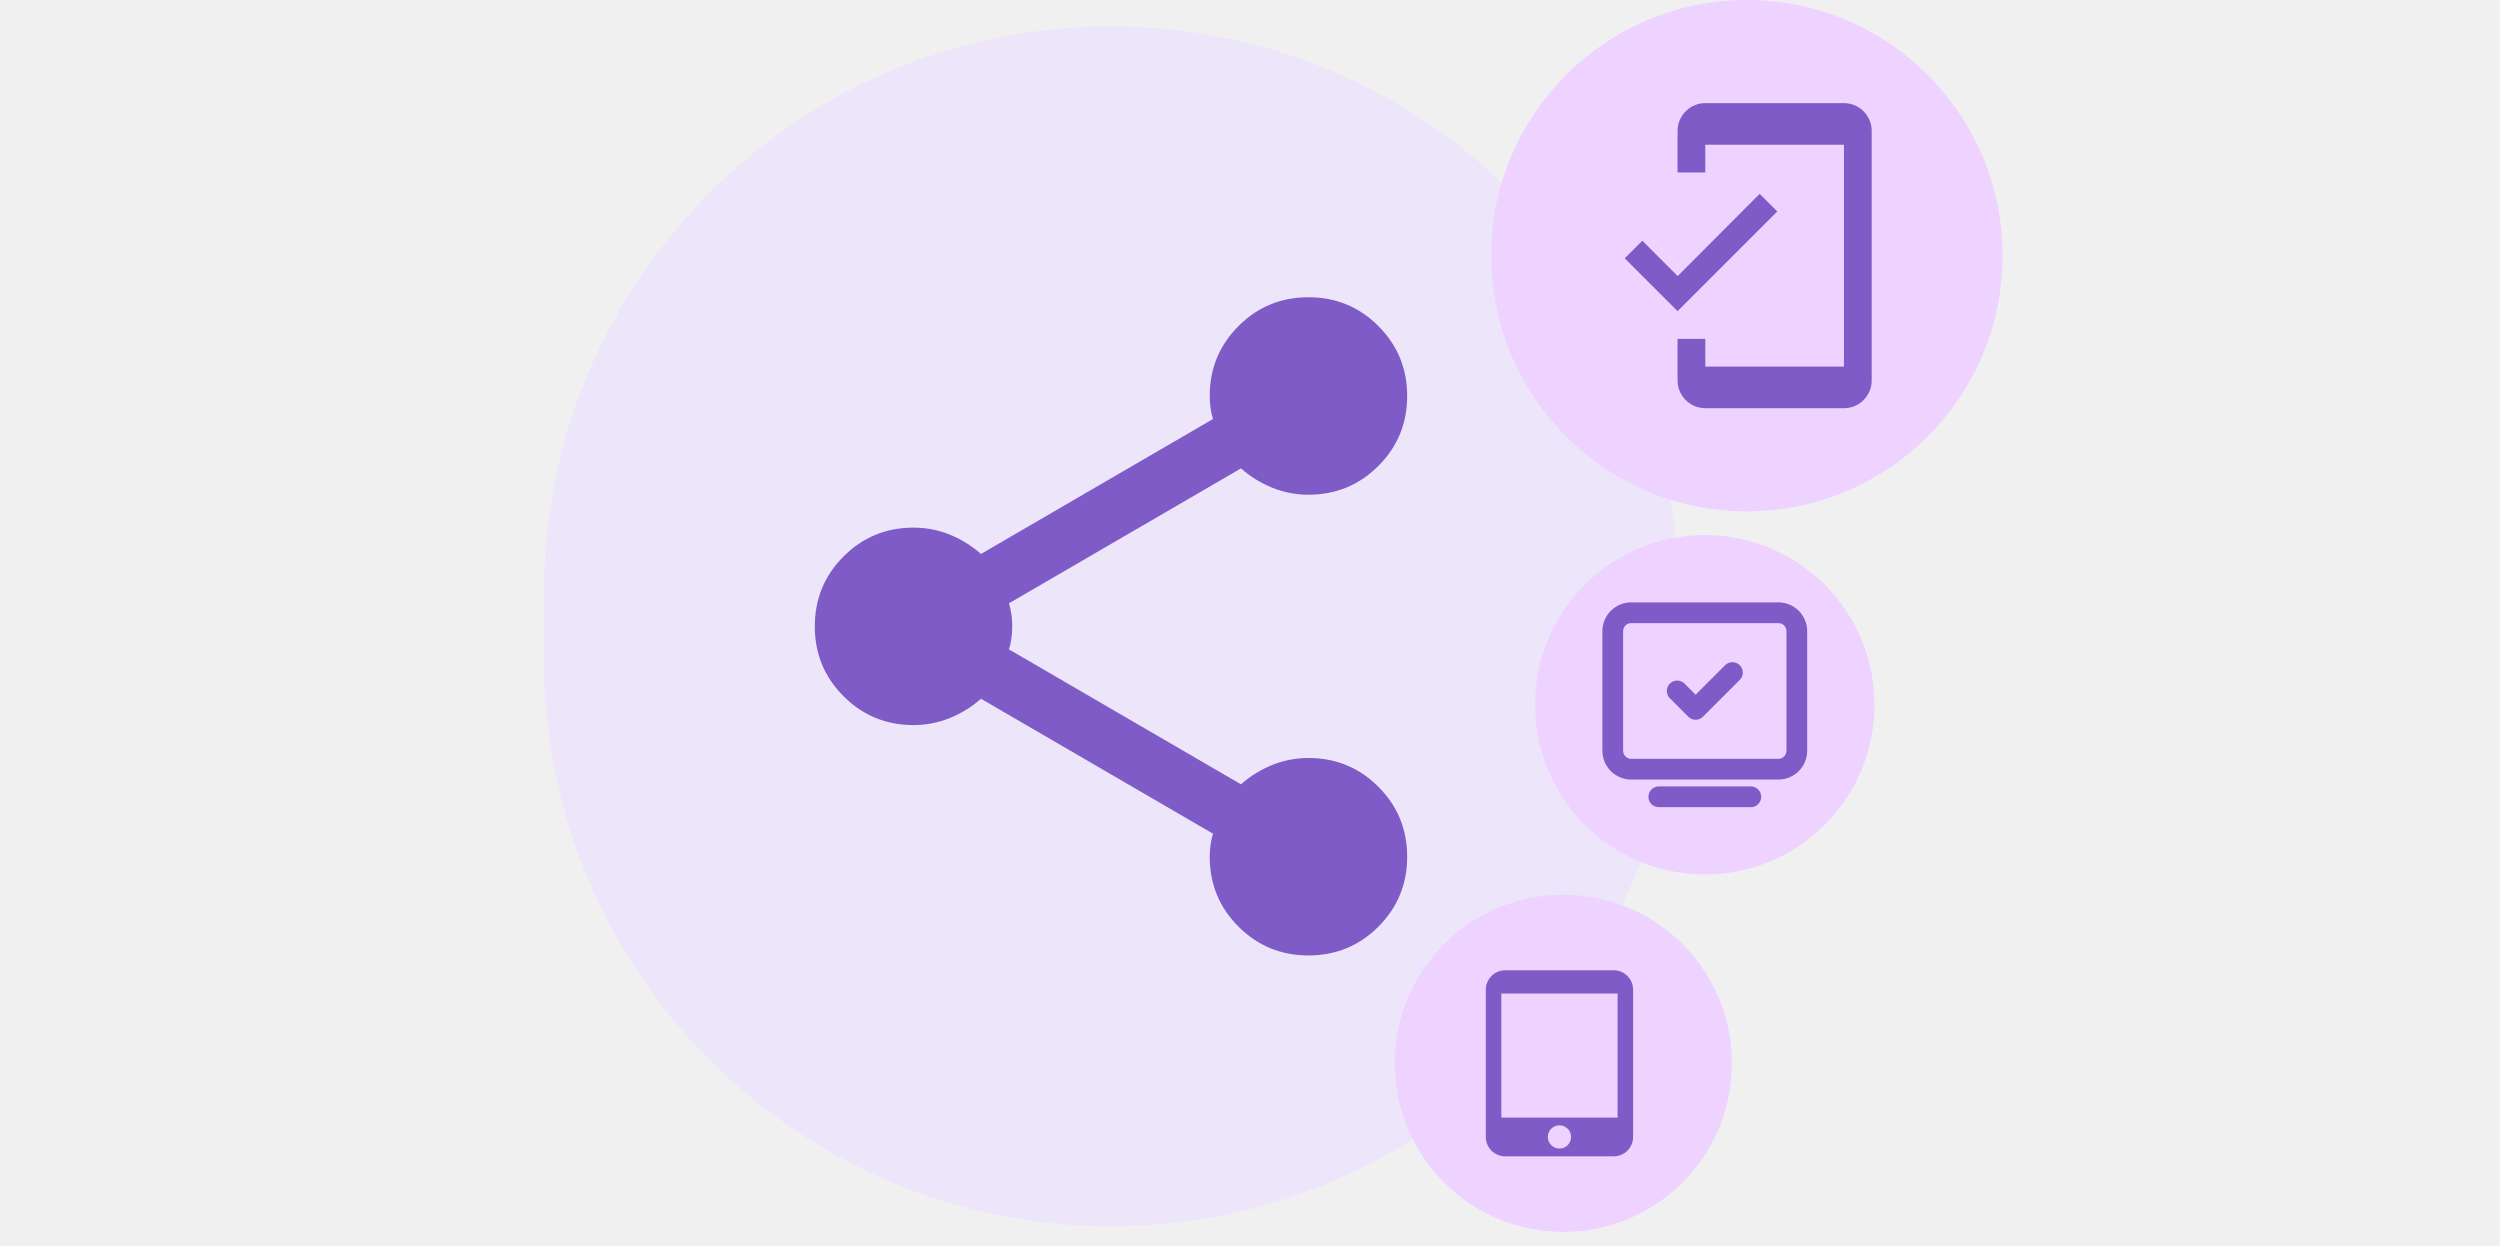
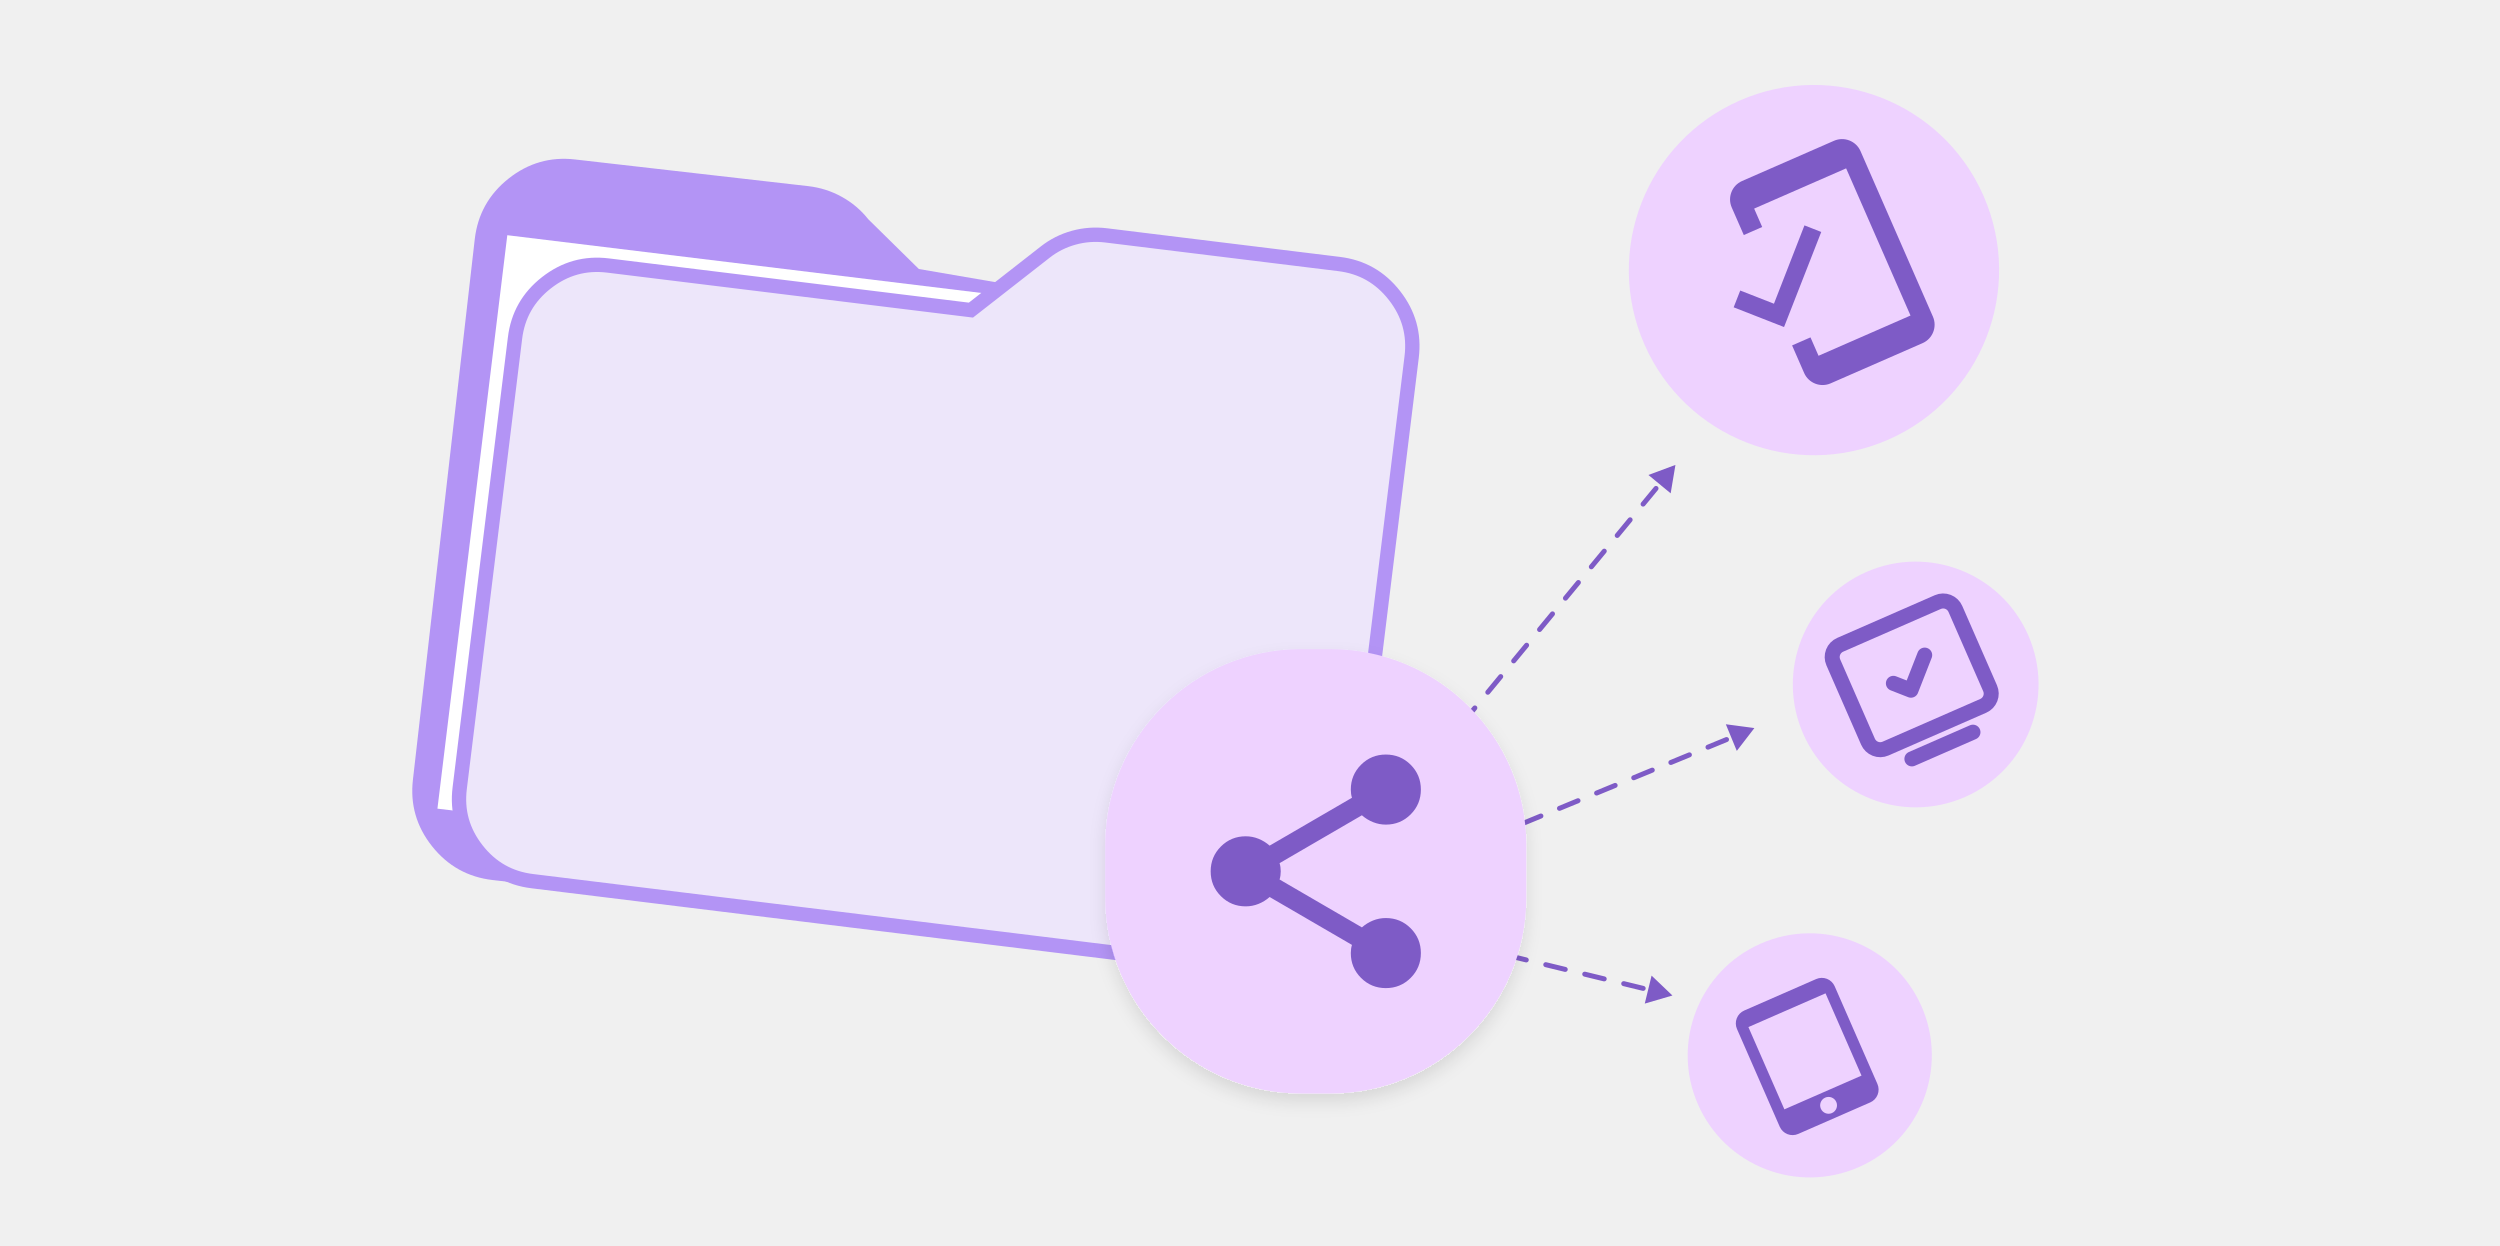
<svg xmlns="http://www.w3.org/2000/svg" width="285" height="142" viewBox="0 0 285 142" fill="none">
-   <rect x="62" y="3" width="129.304" height="136.808" rx="64.652" fill="#EDE6FA" />
-   <path d="M149.163 108.921C146.037 108.921 143.379 107.827 141.191 105.639C139.002 103.45 137.908 100.793 137.908 97.666C137.908 97.228 137.939 96.775 138.002 96.304C138.064 95.837 138.158 95.415 138.283 95.04L111.833 79.658C110.77 80.596 109.582 81.33 108.269 81.86C106.956 82.393 105.58 82.659 104.142 82.659C101.016 82.659 98.358 81.565 96.169 79.376C93.981 77.188 92.887 74.53 92.887 71.404C92.887 68.277 93.981 65.62 96.169 63.431C98.358 61.243 101.016 60.149 104.142 60.149C105.58 60.149 106.956 60.414 108.269 60.944C109.582 61.477 110.77 62.212 111.833 63.15L138.283 47.768C138.158 47.393 138.064 46.971 138.002 46.503C137.939 46.033 137.908 45.579 137.908 45.142C137.908 42.015 139.002 39.358 141.191 37.169C143.379 34.98 146.037 33.886 149.163 33.886C152.29 33.886 154.947 34.98 157.136 37.169C159.324 39.358 160.418 42.015 160.418 45.142C160.418 48.268 159.324 50.925 157.136 53.114C154.947 55.303 152.29 56.397 149.163 56.397C147.725 56.397 146.349 56.13 145.036 55.598C143.723 55.067 142.535 54.333 141.472 53.395L115.022 68.778C115.147 69.153 115.241 69.574 115.303 70.042C115.366 70.512 115.397 70.966 115.397 71.404C115.397 71.842 115.366 72.294 115.303 72.762C115.241 73.232 115.147 73.655 115.022 74.03L141.472 89.412C142.535 88.474 143.723 87.739 145.036 87.206C146.349 86.676 147.725 86.411 149.163 86.411C152.29 86.411 154.947 87.505 157.136 89.694C159.324 91.882 160.418 94.54 160.418 97.666C160.418 100.793 159.324 103.45 157.136 105.639C154.947 107.827 152.29 108.921 149.163 108.921Z" fill="#7E5BC6" />
-   <rect x="170" width="58.293" height="58.293" rx="29.147" fill="#EED2FF" />
-   <path d="M210.212 11.758H194.403C192.664 11.758 191.242 13.181 191.242 14.919V19.662H194.403V16.5H210.212V41.794H194.403V38.632H191.242V43.374C191.242 45.113 192.664 46.536 194.403 46.536H210.212C211.951 46.536 213.373 45.113 213.373 43.374V14.919C213.373 13.181 211.951 11.758 210.212 11.758ZM191.258 31.471L187.226 27.44L185.219 29.447L191.242 35.47L202.608 24.104L200.6 22.096L191.258 31.471V31.471Z" fill="#7E5BC6" />
-   <rect x="175" y="61" width="38.685" height="38.685" rx="19.342" fill="#EED2FF" />
-   <g clip-path="url(#clip0_3979_7960)">
-     <path d="M189.102 90.835H199.592" stroke="#7E5BC6" stroke-width="2.364" stroke-linecap="round" stroke-linejoin="round" />
-     <path d="M183.855 85.589V71.951C183.855 71.394 184.077 70.861 184.47 70.467C184.863 70.074 185.397 69.853 185.954 69.853H202.739C203.295 69.853 203.829 70.074 204.223 70.467C204.616 70.861 204.837 71.394 204.837 71.951V85.589C204.837 86.145 204.616 86.679 204.223 87.072C203.829 87.466 203.295 87.687 202.739 87.687H185.954C185.397 87.687 184.863 87.466 184.47 87.072C184.077 86.679 183.855 86.145 183.855 85.589Z" stroke="#7E5BC6" stroke-width="2.364" />
-     <path d="M191.203 78.769L193.301 80.868L197.498 76.671" stroke="#7E5BC6" stroke-width="2.364" stroke-linecap="round" stroke-linejoin="round" />
+   <path d="M190.656 113.487L188.28 111.218L187.503 114.41L190.656 113.487ZM165.043 107.547C165.196 107.584 165.35 107.49 165.387 107.338C165.424 107.185 165.331 107.031 165.178 106.994L165.043 107.547ZM167.399 107.534C167.247 107.497 167.093 107.591 167.056 107.744C167.018 107.896 167.112 108.05 167.265 108.087L167.399 107.534ZM169.486 108.628C169.639 108.665 169.793 108.571 169.83 108.419C169.867 108.266 169.773 108.112 169.621 108.075L169.486 108.628ZM171.842 108.616C171.689 108.578 171.535 108.672 171.498 108.825C171.461 108.977 171.555 109.131 171.707 109.168L171.842 108.616ZM173.929 109.709C174.081 109.746 174.235 109.653 174.272 109.5C174.309 109.347 174.216 109.193 174.063 109.156L173.929 109.709ZM176.284 109.697C176.132 109.66 175.978 109.753 175.941 109.906C175.904 110.059 175.997 110.213 176.15 110.25L176.284 109.697ZM178.371 110.79C178.524 110.827 178.678 110.734 178.715 110.581C178.752 110.428 178.658 110.275 178.506 110.237L178.371 110.79ZM180.727 110.778C180.574 110.741 180.42 110.834 180.383 110.987C180.346 111.14 180.44 111.294 180.592 111.331L180.727 110.778ZM182.814 111.871C182.966 111.909 183.12 111.815 183.157 111.662C183.195 111.51 183.101 111.356 182.948 111.319L182.814 111.871ZM185.17 111.859C185.017 111.822 184.863 111.916 184.826 112.068C184.789 112.221 184.882 112.375 185.035 112.412L185.17 111.859ZM187.256 112.953C187.409 112.99 187.563 112.896 187.6 112.743C187.637 112.591 187.544 112.437 187.391 112.4L187.256 112.953ZM189.612 112.94C189.46 112.903 189.306 112.997 189.268 113.149C189.231 113.302 189.325 113.456 189.478 113.493L189.612 112.94ZM163.933 107.276L165.043 107.547L165.178 106.994L164.067 106.724L163.933 107.276ZM167.265 108.087L169.486 108.628L169.621 108.075L167.399 107.534L167.265 108.087ZM171.707 109.168L173.929 109.709L174.063 109.156L171.842 108.616L171.707 109.168ZM176.15 110.25L178.371 110.79L178.506 110.237L176.284 109.697L176.15 110.25ZM180.592 111.331L182.814 111.871L182.948 111.319L180.727 110.778L180.592 111.331ZM185.035 112.412L187.256 112.953L187.391 112.4L185.17 111.859L185.035 112.412Z" fill="#7E5BC6" />
+   <path d="M200 83L196.744 82.565L197.995 85.602L200 83ZM167.307 96.775C167.452 96.715 167.522 96.548 167.462 96.403C167.402 96.258 167.236 96.189 167.09 96.248L167.307 96.775ZM169.207 95.377C169.061 95.436 168.992 95.603 169.052 95.748C169.112 95.893 169.278 95.963 169.423 95.903L169.207 95.377ZM171.54 95.031C171.685 94.971 171.754 94.805 171.694 94.66C171.634 94.514 171.468 94.445 171.323 94.505L171.54 95.031ZM173.439 93.633C173.294 93.693 173.224 93.859 173.284 94.005C173.344 94.15 173.51 94.219 173.656 94.159L173.439 93.633ZM175.772 93.288C175.917 93.228 175.986 93.061 175.927 92.916C175.867 92.771 175.7 92.702 175.555 92.761L175.772 93.288ZM177.671 91.89C177.526 91.95 177.457 92.116 177.517 92.261C177.577 92.406 177.743 92.476 177.888 92.416L177.671 91.89ZM180.004 91.544C180.15 91.484 180.219 91.318 180.159 91.173C180.099 91.028 179.933 90.958 179.788 91.018L180.004 91.544ZM181.904 90.146C181.759 90.206 181.689 90.373 181.749 90.518C181.809 90.663 181.975 90.732 182.121 90.672L181.904 90.146ZM184.237 89.801C184.382 89.741 184.451 89.575 184.391 89.429C184.332 89.284 184.165 89.215 184.02 89.275L184.237 89.801ZM186.136 88.403C185.991 88.463 185.922 88.629 185.982 88.774C186.041 88.92 186.208 88.989 186.353 88.929L186.136 88.403ZM188.469 88.057C188.614 87.998 188.684 87.831 188.624 87.686C188.564 87.541 188.398 87.472 188.252 87.531L188.469 88.057ZM190.369 86.66C190.223 86.719 190.154 86.886 190.214 87.031C190.274 87.176 190.44 87.246 190.585 87.186L190.369 86.66ZM192.702 86.314C192.847 86.254 192.916 86.088 192.856 85.943C192.796 85.797 192.63 85.728 192.485 85.788L192.702 86.314ZM194.601 84.916C194.456 84.976 194.387 85.142 194.446 85.288C194.506 85.433 194.673 85.502 194.818 85.442L194.601 84.916ZM196.934 84.571C197.079 84.511 197.149 84.344 197.089 84.199C197.029 84.054 196.863 83.985 196.717 84.044L196.934 84.571ZM198.834 83.173C198.688 83.233 198.619 83.399 198.679 83.544C198.739 83.689 198.905 83.759 199.05 83.699L198.834 83.173ZM166.249 97.21L167.307 96.775L167.09 96.248L166.032 96.684L166.249 97.21ZM169.423 95.903L171.54 95.031L171.323 94.505L169.207 95.377L169.423 95.903ZM173.656 94.159L175.772 93.288L175.555 92.761L173.439 93.633L173.656 94.159ZM177.888 92.416L180.004 91.544L179.788 91.018L177.671 91.89L177.888 92.416ZM182.121 90.672L184.237 89.801L184.02 89.275L181.904 90.146L182.121 90.672ZM186.353 88.929L188.469 88.057L188.252 87.531L186.136 88.403L186.353 88.929ZM190.585 87.186L192.702 86.314L192.485 85.788L190.369 86.66L190.585 87.186ZM194.818 85.442L196.934 84.571L196.717 84.044L194.601 84.916L194.818 85.442Z" fill="#7E5BC6" />
+   <path d="M191 53L187.922 54.149L190.456 56.24L191 53ZM165.402 84.461C165.502 84.34 165.485 84.161 165.364 84.061C165.243 83.961 165.064 83.978 164.964 84.099L165.402 84.461ZM166.439 82.312C166.339 82.433 166.356 82.612 166.477 82.712C166.598 82.812 166.778 82.795 166.878 82.674L166.439 82.312ZM168.353 80.886C168.453 80.765 168.436 80.586 168.315 80.486C168.193 80.386 168.014 80.403 167.914 80.524L168.353 80.886ZM169.389 78.737C169.289 78.858 169.306 79.037 169.428 79.137C169.549 79.237 169.728 79.22 169.828 79.099L169.389 78.737ZM171.303 77.311C171.403 77.19 171.386 77.011 171.265 76.911C171.144 76.811 170.965 76.828 170.865 76.949L171.303 77.311ZM172.34 75.162C172.24 75.283 172.257 75.462 172.378 75.562C172.499 75.662 172.679 75.645 172.779 75.524L172.34 75.162ZM174.254 73.737C174.354 73.615 174.337 73.436 174.216 73.336C174.094 73.236 173.915 73.253 173.815 73.374L174.254 73.737ZM175.29 71.587C175.19 71.708 175.207 71.888 175.329 71.987C175.45 72.088 175.629 72.07 175.729 71.949L175.29 71.587ZM177.204 70.162C177.304 70.041 177.287 69.861 177.166 69.761C177.045 69.661 176.866 69.678 176.766 69.799L177.204 70.162ZM178.241 68.012C178.141 68.133 178.158 68.313 178.279 68.413C178.4 68.513 178.58 68.496 178.68 68.374L178.241 68.012ZM180.155 66.587C180.255 66.466 180.238 66.286 180.117 66.186C179.995 66.086 179.816 66.103 179.716 66.225L180.155 66.587ZM181.191 64.437C181.091 64.558 181.109 64.738 181.23 64.838C181.351 64.938 181.53 64.921 181.63 64.799L181.191 64.437ZM183.105 63.012C183.206 62.891 183.188 62.712 183.067 62.611C182.946 62.511 182.767 62.529 182.667 62.65L183.105 63.012ZM184.142 60.862C184.042 60.983 184.059 61.163 184.18 61.263C184.301 61.363 184.481 61.346 184.581 61.225L184.142 60.862ZM186.056 59.437C186.156 59.316 186.139 59.137 186.018 59.037C185.896 58.937 185.717 58.954 185.617 59.075L186.056 59.437ZM187.092 57.288C186.992 57.409 187.01 57.588 187.131 57.688C187.252 57.788 187.431 57.771 187.531 57.65L187.092 57.288ZM189.007 55.862C189.107 55.741 189.089 55.562 188.968 55.462C188.847 55.362 188.668 55.379 188.568 55.5L189.007 55.862ZM190.043 53.713C189.943 53.834 189.96 54.013 190.081 54.113C190.202 54.213 190.382 54.196 190.482 54.075L190.043 53.713ZM164.665 85.355L165.402 84.461L164.964 84.099L164.226 84.993L164.665 85.355ZM166.878 82.674L168.353 80.886L167.914 80.524L166.439 82.312L166.878 82.674ZM169.828 79.099L171.303 77.311L170.865 76.949L169.389 78.737L169.828 79.099ZM172.779 75.524L174.254 73.737L173.815 73.374L172.34 75.162L172.779 75.524ZM175.729 71.949L177.204 70.162L176.766 69.799L175.29 71.587L175.729 71.949ZM178.68 68.374L180.155 66.587L179.716 66.225L178.241 68.012L178.68 68.374ZM181.63 64.799L183.105 63.012L182.667 62.65L181.191 64.437L181.63 64.799ZM184.581 61.225L186.056 59.437L185.617 59.075L184.142 60.862L184.581 61.225ZM187.531 57.65L189.007 55.862L188.568 55.5L187.092 57.288L187.531 57.65Z" fill="#7E5BC6" />
+   <rect x="179" y="19.917" width="42.206" height="42.206" rx="21.103" transform="rotate(-23.6292 179 19.917)" fill="#EED2FF" />
+   <g clip-path="url(#clip0_4134_7782)">
+     <path d="M209.082 16.047L198.596 20.635C197.443 21.14 196.912 22.496 197.417 23.65L198.793 26.795L200.89 25.878L199.973 23.781L210.459 19.193L217.799 35.971L207.313 40.558L206.395 38.461L204.298 39.379L205.674 42.525C206.179 43.678 207.536 44.209 208.689 43.704L219.175 39.117C220.329 38.612 220.859 37.255 220.355 36.102L212.097 17.227C211.592 16.073 210.236 15.543 209.082 16.047ZM202.23 34.624L198.387 33.12L197.637 35.034L203.381 37.282L207.622 26.444L205.707 25.694L202.23 34.624V34.624Z" fill="#7E5BC6" />
  </g>
-   <rect x="159" y="102" width="38.434" height="38.434" rx="19.217" fill="#EED2FF" />
-   <g clip-path="url(#clip1_3979_7960)">
-     <path d="M183.964 110.613H171.592C171.006 110.613 170.444 110.846 170.03 111.26C169.616 111.674 169.383 112.236 169.383 112.822V129.612C169.383 129.903 169.44 130.19 169.551 130.458C169.662 130.726 169.825 130.969 170.03 131.175C170.235 131.38 170.479 131.542 170.747 131.653C171.015 131.765 171.302 131.822 171.592 131.822H183.964C184.254 131.822 184.541 131.765 184.809 131.653C185.077 131.542 185.321 131.38 185.526 131.175C185.731 130.969 185.894 130.726 186.005 130.458C186.116 130.19 186.173 129.903 186.173 129.612V112.822C186.173 112.236 185.94 111.674 185.526 111.26C185.112 110.846 184.55 110.613 183.964 110.613V110.613ZM177.778 130.938C177.045 130.938 176.452 130.346 176.452 129.612C176.452 128.879 177.045 128.287 177.778 128.287C178.511 128.287 179.104 128.879 179.104 129.612C179.104 130.346 178.511 130.938 177.778 130.938ZM184.406 127.403H171.15V113.264H184.406V127.403Z" fill="#7E5BC6" />
+   <rect x="199.945" y="70.814" width="28.009" height="28.009" rx="14.005" transform="rotate(-23.6292 199.945 70.8145)" fill="#EED2FF" />
+   <g clip-path="url(#clip1_4134_7782)">
+     <path d="M217.957 86.513L224.916 83.468" stroke="#7E5BC6" stroke-width="1.712" stroke-linecap="round" stroke-linejoin="round" />
+     <path d="M212.953 84.555L208.996 75.509C208.834 75.14 208.826 74.722 208.973 74.347C209.12 73.971 209.409 73.67 209.778 73.508L220.913 68.637C221.282 68.476 221.7 68.467 222.075 68.614C222.45 68.761 222.752 69.051 222.913 69.42L226.871 78.466C227.033 78.836 227.041 79.254 226.894 79.629C226.747 80.004 226.457 80.306 226.088 80.467L214.954 85.338C214.585 85.5 214.167 85.508 213.792 85.361C213.416 85.214 213.115 84.925 212.953 84.555Z" stroke="#7E5BC6" stroke-width="1.712" />
+     <path d="M215.847 77.9L217.848 78.683L219.414 74.681" stroke="#7E5BC6" stroke-width="1.712" stroke-linecap="round" stroke-linejoin="round" />
+   </g>
+   <rect x="187.988" y="113.142" width="27.828" height="27.828" rx="13.914" transform="rotate(-23.6292 187.988 113.142)" fill="#EED2FF" />
+   <g clip-path="url(#clip2_4134_7782)">
+     <path d="M207.047 111.61L198.84 115.201C198.452 115.371 198.147 115.688 197.992 116.083C197.837 116.478 197.846 116.919 198.016 117.307L202.889 128.445C202.973 128.637 203.094 128.811 203.246 128.957C203.397 129.102 203.576 129.217 203.771 129.293C203.967 129.37 204.176 129.407 204.386 129.403C204.596 129.399 204.803 129.353 204.995 129.269L213.202 125.679C213.394 125.595 213.568 125.473 213.714 125.322C213.86 125.17 213.974 124.992 214.05 124.796C214.127 124.601 214.164 124.392 214.16 124.182C214.156 123.972 214.11 123.765 214.026 123.572L209.154 112.435C208.984 112.046 208.666 111.741 208.271 111.586C207.876 111.432 207.436 111.44 207.047 111.61V111.61ZM208.842 126.888C208.356 127.101 207.791 126.88 207.578 126.393C207.365 125.907 207.586 125.342 208.073 125.129C208.559 124.916 209.124 125.137 209.337 125.624C209.55 126.11 209.329 126.675 208.842 126.888ZM212.213 122.62L203.42 126.466L199.317 117.087L208.109 113.241L212.213 122.62Z" fill="#7E5BC6" />
+   </g>
+   <path d="M56.167 100.325C53.343 100.002 51.04 98.719 49.258 96.476C47.475 94.234 46.747 91.702 47.074 88.882L54.122 27.273C54.445 24.449 55.728 22.146 57.971 20.364C60.214 18.582 62.745 17.854 65.565 18.18L92.134 21.219C93.503 21.376 94.779 21.782 95.963 22.438C97.147 23.093 98.154 23.945 98.984 24.994L104.749 30.667L146.536 37.846C149.36 38.169 151.663 39.452 153.445 41.695C155.227 43.938 155.955 46.469 155.629 49.289L149.755 100.63C149.432 103.454 148.149 105.757 145.907 107.539C143.664 109.321 141.132 110.049 138.312 109.723L56.167 100.325Z" fill="#B394F5" />
+   <rect x="57.832" y="26.813" width="71.695" height="65.856" transform="rotate(6.94622 57.832 26.813)" fill="white" />
+   <path d="M153.364 102.253L153.365 102.252L160.928 40.704C161.248 38.1 160.601 35.777 158.97 33.689C157.339 31.6 155.243 30.413 152.643 30.096L152.642 30.096L126.1 26.834C124.836 26.679 123.608 26.768 122.409 27.099C121.208 27.431 120.127 27.975 119.161 28.733L119.16 28.734L110.953 35.145L110.686 35.353L110.35 35.312L69.318 30.269C66.714 29.949 64.391 30.596 62.303 32.227C60.214 33.859 59.026 35.954 58.71 38.554L58.71 38.555L52.407 89.845C52.087 92.449 52.734 94.772 54.365 96.86C55.996 98.948 58.092 100.136 60.692 100.453L60.693 100.453L142.757 110.538C145.361 110.858 147.684 110.211 149.772 108.579C151.86 106.948 153.048 104.853 153.364 102.253Z" fill="#EDE6FA" stroke="#B394F5" stroke-width="1.635" />
+   <g filter="url(#filter0_d_4134_7782)">
+     <rect x="126" y="74" width="48" height="50.663" rx="22.375" fill="#EED2FF" />
+     <path d="M157.986 112.645C156.877 112.645 155.934 112.257 155.157 111.48C154.381 110.704 153.992 109.761 153.992 108.651C153.992 108.496 154.003 108.335 154.025 108.168C154.048 108.002 154.081 107.852 154.125 107.719L144.739 102.26C144.362 102.593 143.94 102.854 143.474 103.042C143.008 103.231 142.52 103.326 142.01 103.326C140.9 103.326 139.957 102.937 139.181 102.161C138.404 101.384 138.016 100.441 138.016 99.331C138.016 98.222 138.404 97.279 139.181 96.502C139.957 95.726 140.9 95.337 142.01 95.337C142.52 95.337 143.008 95.431 143.474 95.62C143.94 95.809 144.362 96.07 144.739 96.402L154.125 90.944C154.081 90.811 154.048 90.661 154.025 90.495C154.003 90.328 153.992 90.167 153.992 90.012C153.992 88.902 154.381 87.959 155.157 87.183C155.934 86.406 156.877 86.018 157.986 86.018C159.096 86.018 160.039 86.406 160.816 87.183C161.592 87.959 161.98 88.902 161.98 90.012C161.98 91.121 161.592 92.064 160.816 92.841C160.039 93.618 159.096 94.006 157.986 94.006C157.476 94.006 156.988 93.911 156.522 93.722C156.056 93.534 155.634 93.274 155.257 92.941L145.871 98.399C145.915 98.533 145.948 98.682 145.971 98.848C145.993 99.015 146.004 99.176 146.004 99.331C146.004 99.487 145.993 99.647 145.971 99.813C145.948 99.98 145.915 100.13 145.871 100.263L155.257 105.722C155.634 105.389 156.056 105.128 156.522 104.939C156.988 104.751 157.476 104.657 157.986 104.657C159.096 104.657 160.039 105.045 160.816 105.822C161.592 106.599 161.98 107.542 161.98 108.651C161.98 109.761 161.592 110.704 160.816 111.48C160.039 112.257 159.096 112.645 157.986 112.645Z" fill="#7E5BC6" />
  </g>
  <defs>
-     <clipPath id="clip0_3979_7960">
-       <rect width="25.178" height="25.178" fill="white" transform="translate(181.754 67.7534)" />
+     <filter id="filter0_d_4134_7782" x="124.135" y="73.067" width="51.73" height="54.393" filterUnits="userSpaceOnUse" color-interpolation-filters="sRGB">
+       <feFlood flood-opacity="0" result="BackgroundImageFix" />
+       <feColorMatrix in="SourceAlpha" type="matrix" values="0 0 0 0 0 0 0 0 0 0 0 0 0 0 0 0 0 0 127 0" result="hardAlpha" />
+       <feOffset dy="0.933" />
+       <feGaussianBlur stdDeviation="0.933" />
+       <feComposite in2="hardAlpha" operator="out" />
+       <feColorMatrix type="matrix" values="0 0 0 0 0 0 0 0 0 0 0 0 0 0 0 0 0 0 0.1 0" />
+       <feBlend mode="normal" in2="BackgroundImageFix" result="effect1_dropShadow_4134_7782" />
+       <feBlend mode="normal" in="SourceGraphic" in2="effect1_dropShadow_4134_7782" result="shape" />
+     </filter>
+     <clipPath id="clip0_4134_7782">
+       <rect width="27.47" height="27.47" fill="white" transform="translate(188.703 23.7144) rotate(-23.6292)" />
    </clipPath>
-     <clipPath id="clip1_3979_7960">
-       <rect width="21.209" height="21.209" fill="white" transform="translate(167.613 110.613)" />
+     <clipPath id="clip1_4134_7782">
+       <rect width="18.23" height="18.23" fill="white" transform="translate(206.387 73.3345) rotate(-23.6292)" />
+     </clipPath>
+     <clipPath id="clip2_4134_7782">
+       <rect width="15.356" height="15.356" fill="white" transform="translate(196.199 116.355) rotate(-23.6292)" />
    </clipPath>
  </defs>
</svg>
